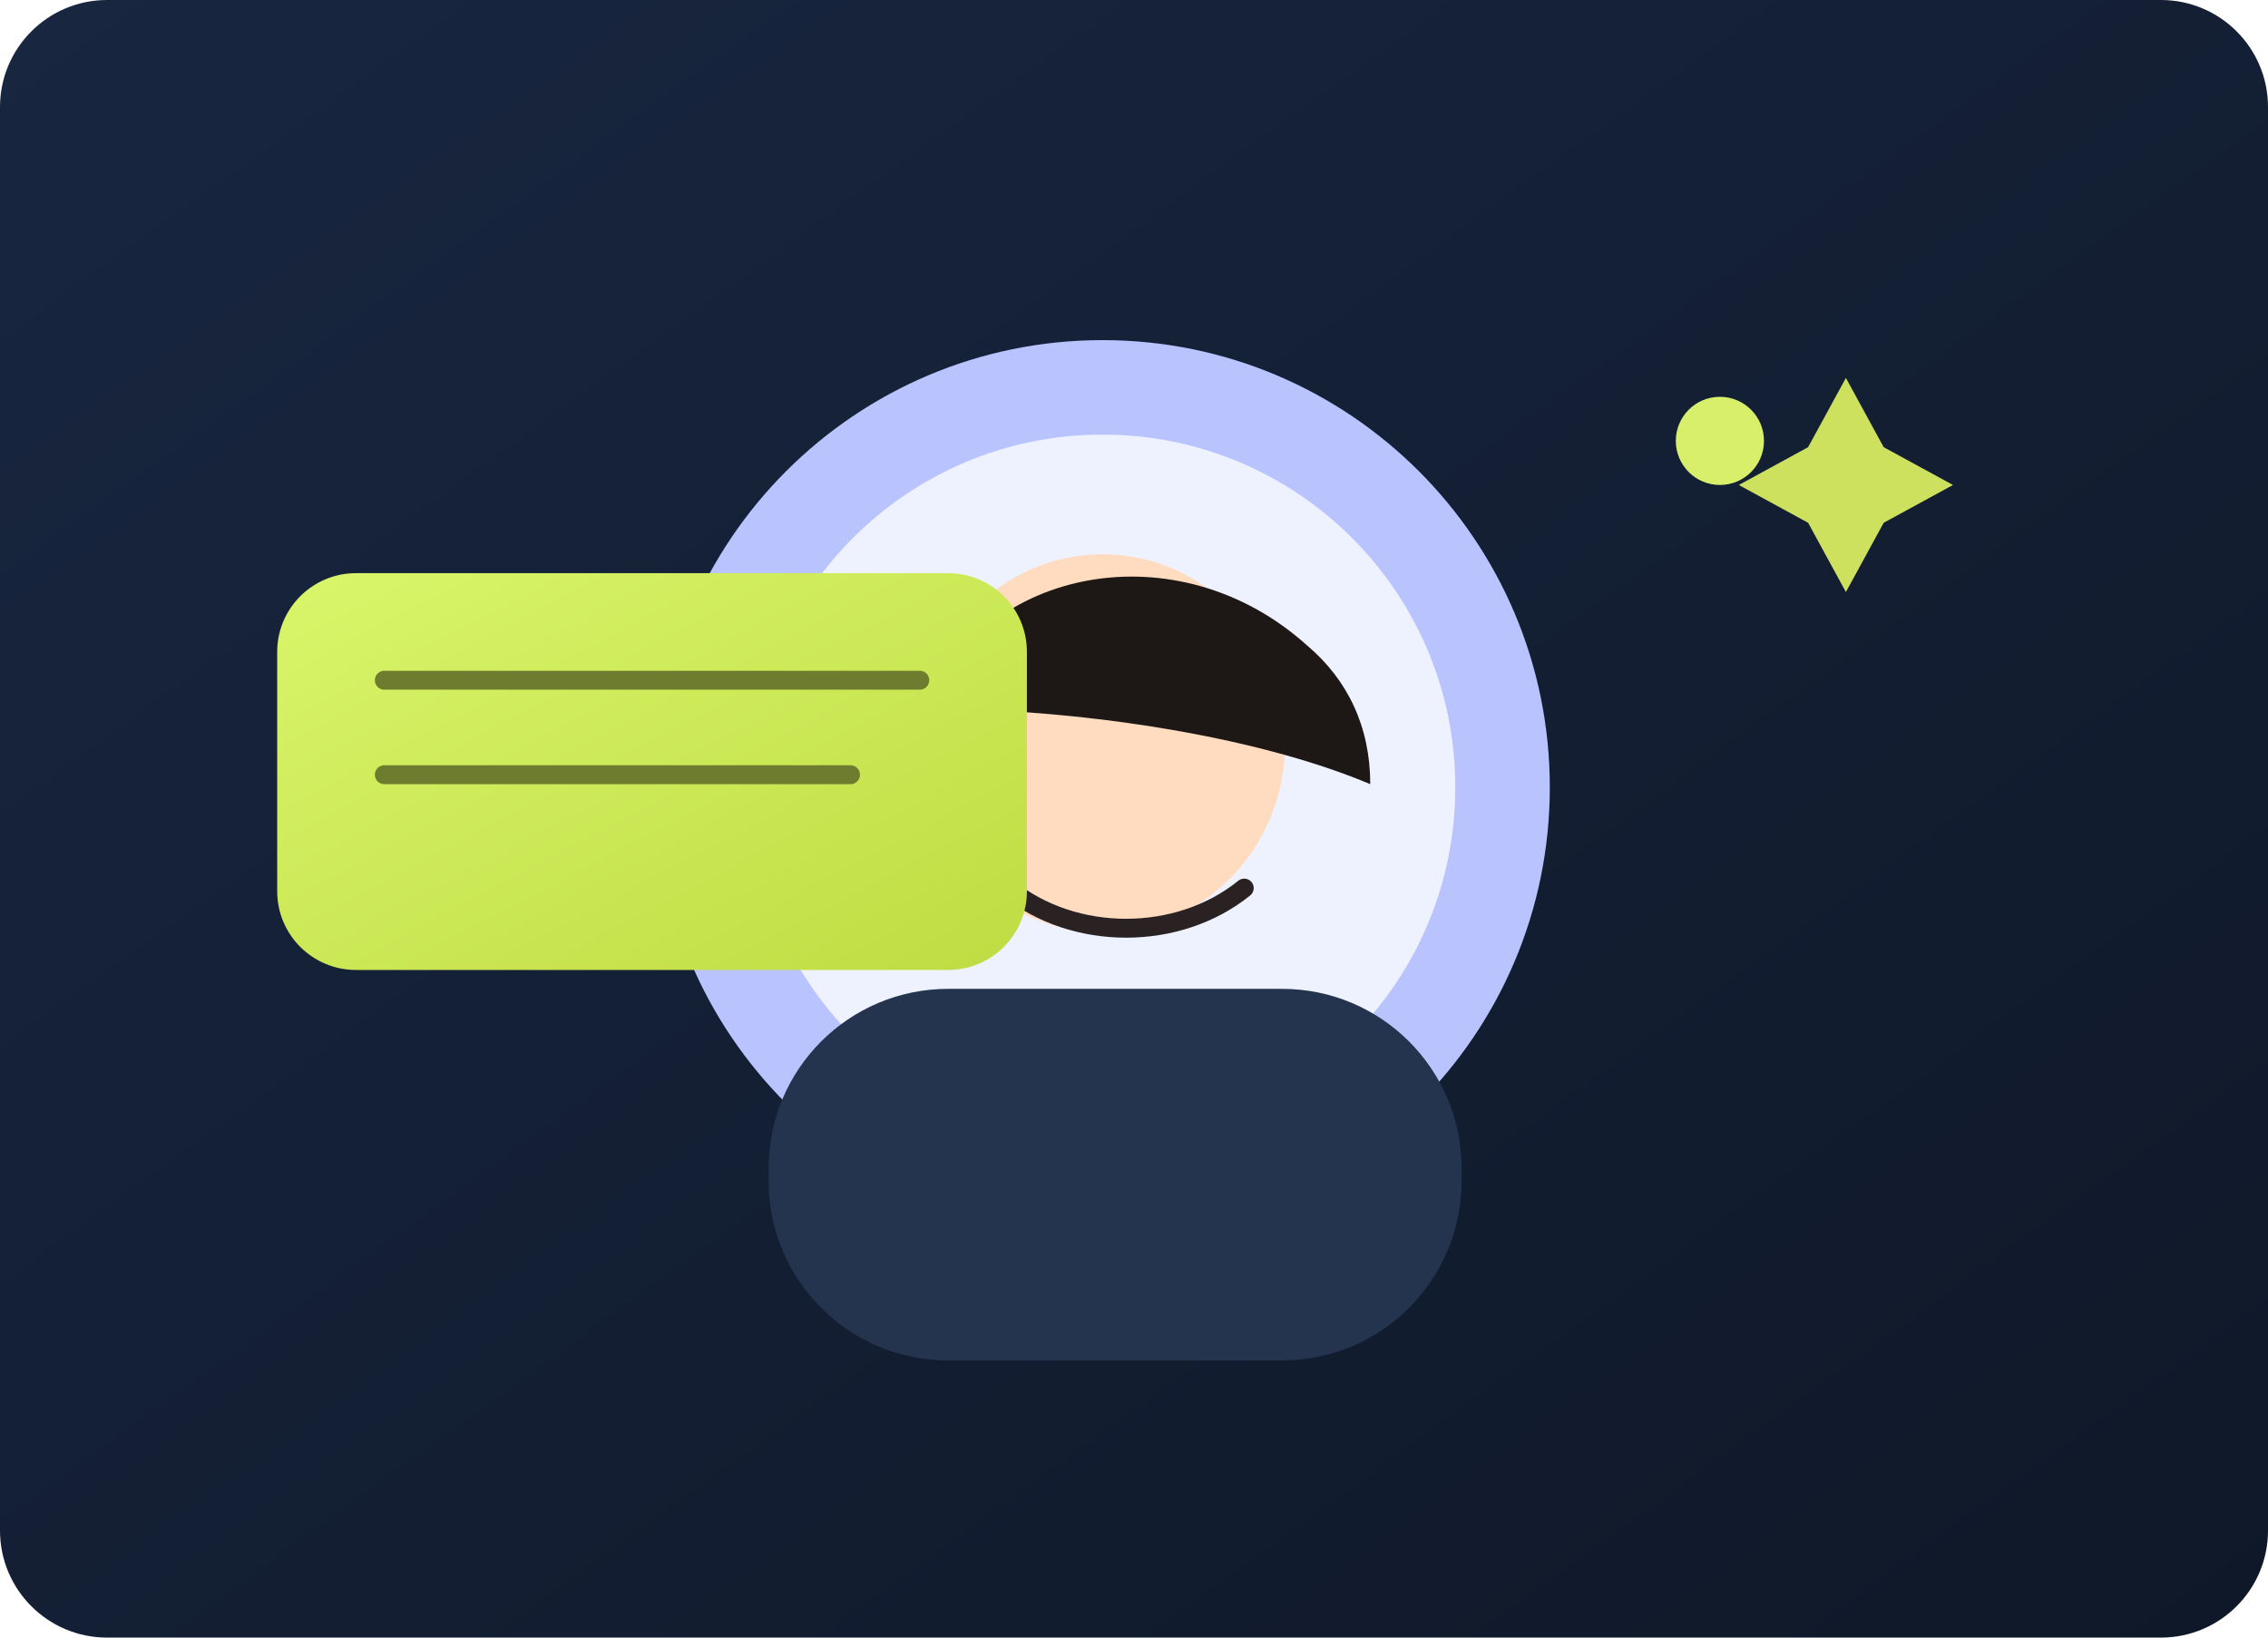
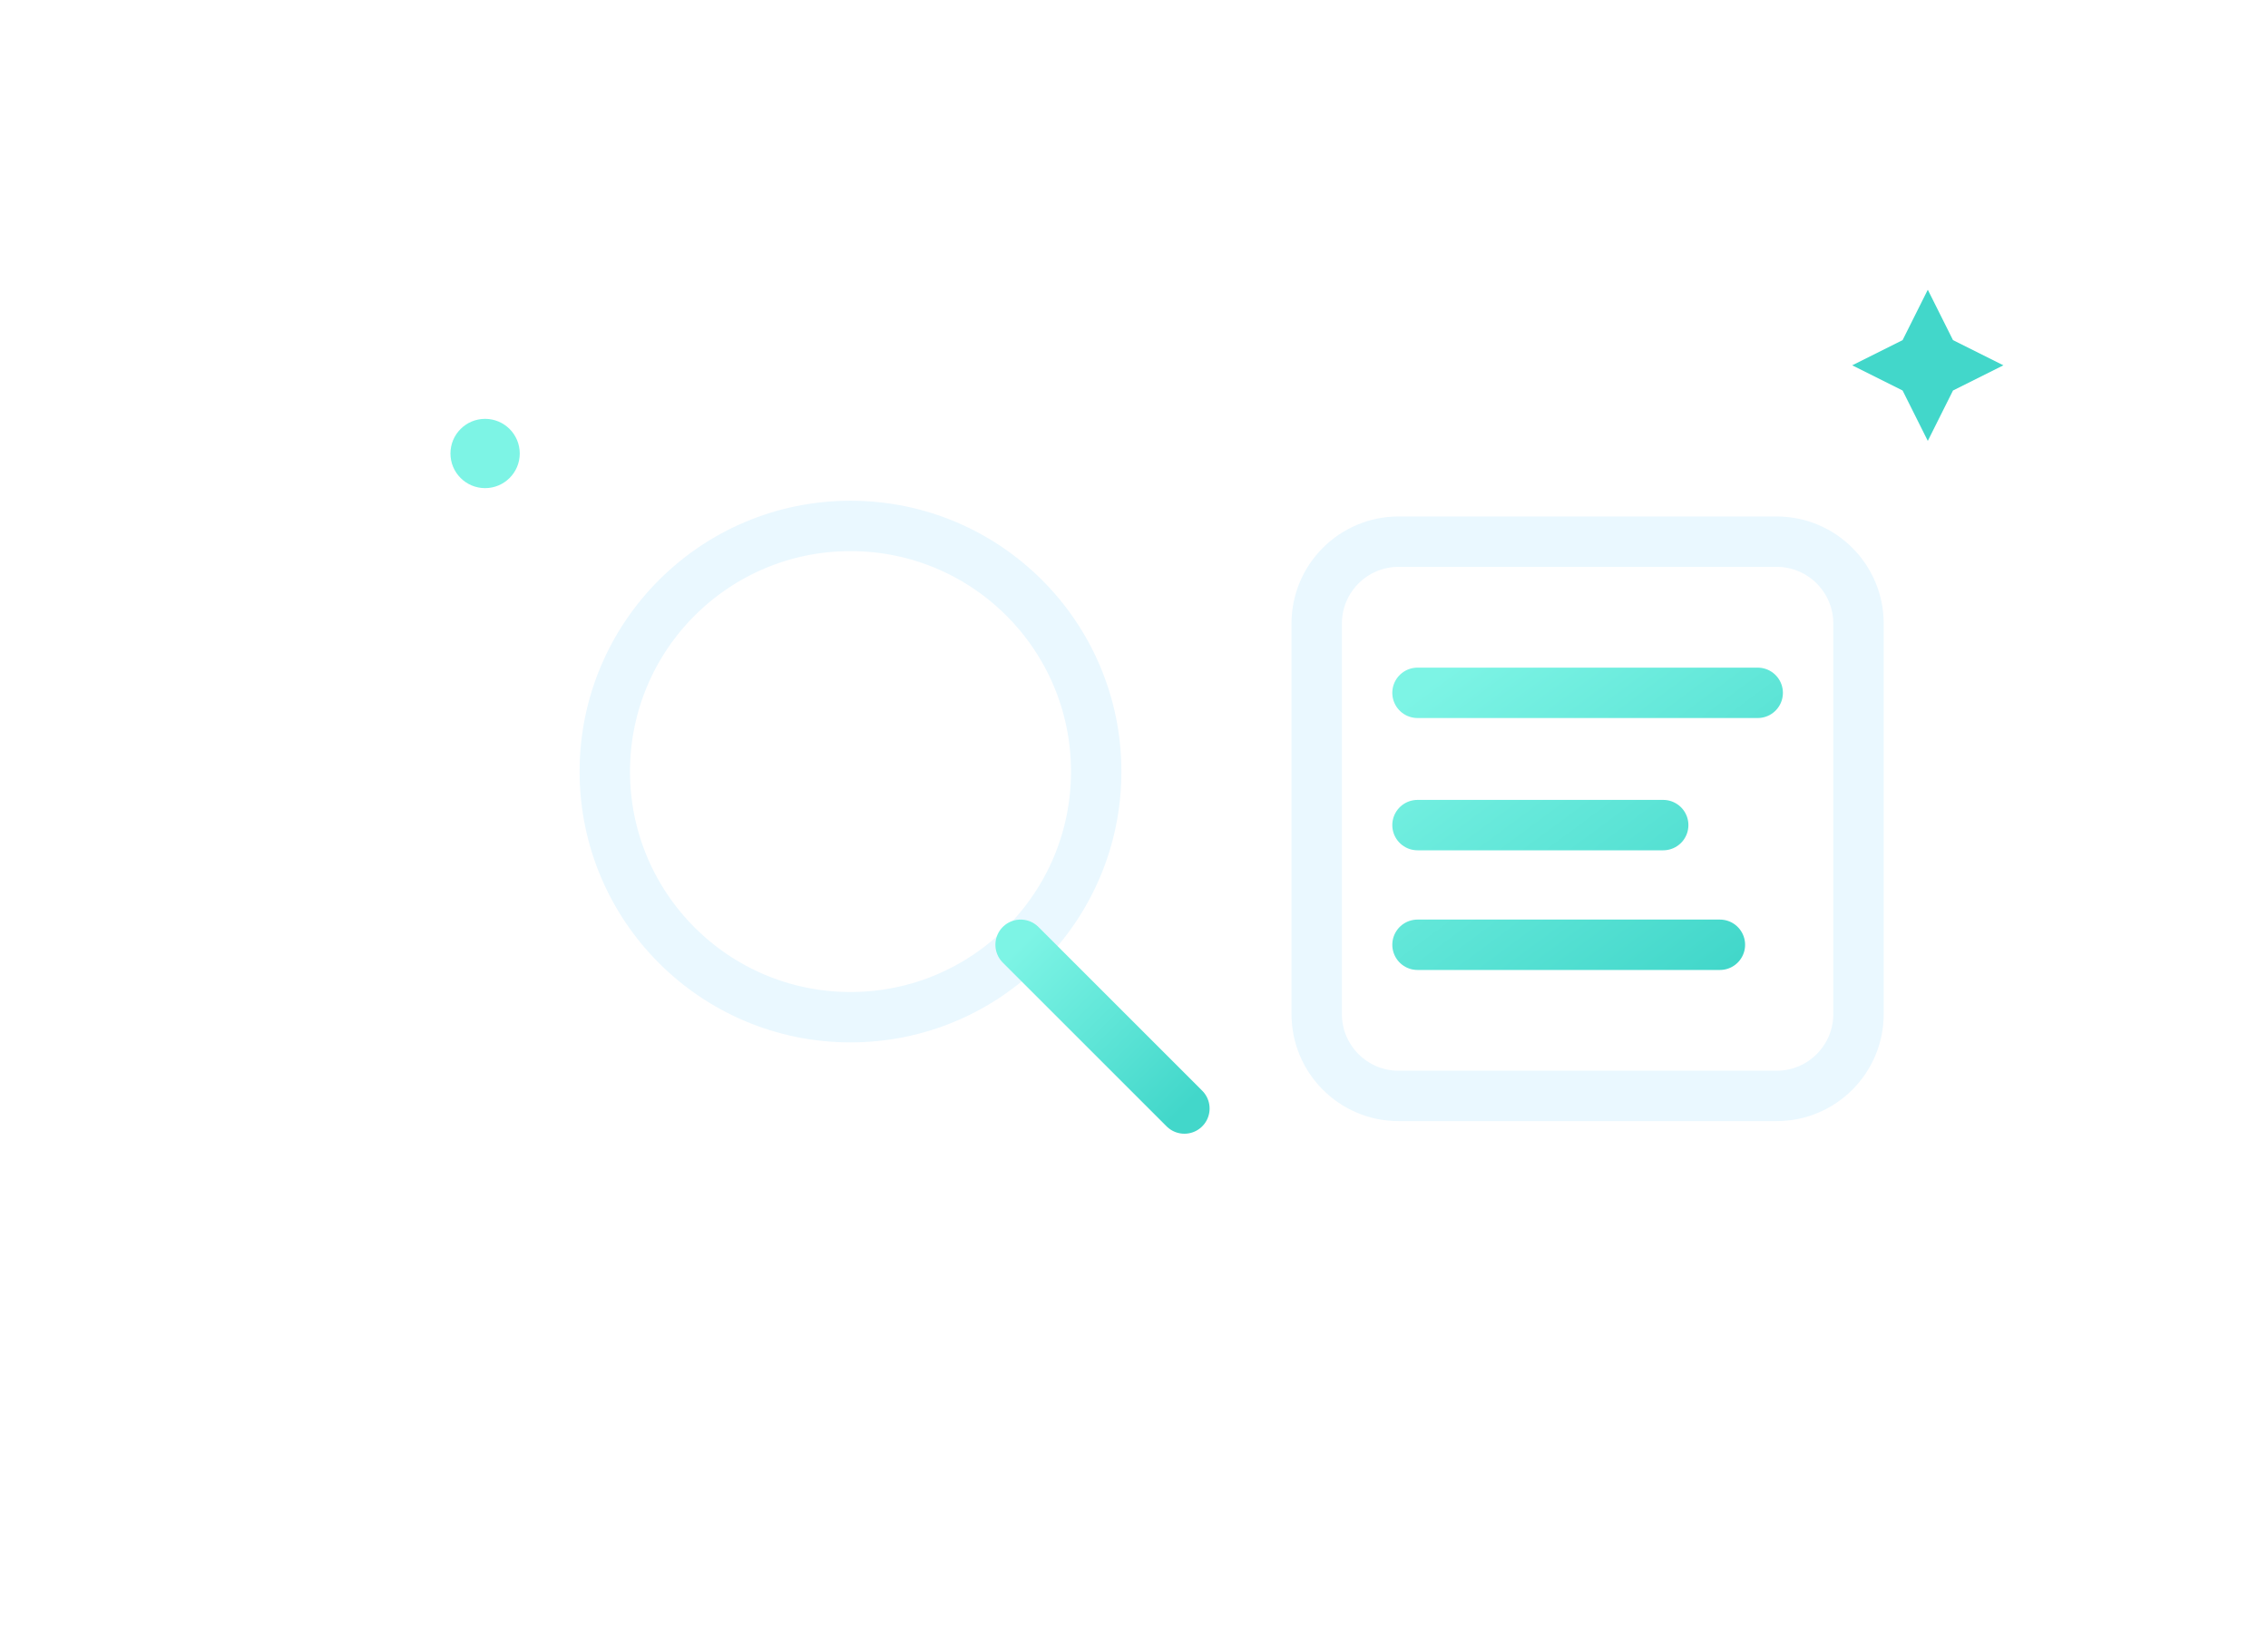
- <svg xmlns="http://www.w3.org/2000/svg" viewBox="0 0 720 520" role="img" aria-label="Coach che analizza la partenza del percorso">
+ <svg xmlns="http://www.w3.org/2000/svg" viewBox="0 0 720 520" role="img" aria-label="Valutazione iniziale personalizzata">
  <defs>
-     <linearGradient id="bg1" x1="0" y1="0" x2="1" y2="1">
-       <stop offset="0" stop-color="#182640" />
-       <stop offset="1" stop-color="#0f1828" />
-     </linearGradient>
-     <linearGradient id="lime" x1="0" y1="0" x2="1" y2="1">
-       <stop offset="0" stop-color="#d9f56a" />
-       <stop offset="1" stop-color="#bfdc43" />
+     <linearGradient id="aqua01" x1="0" y1="0" x2="1" y2="1">
+       <stop offset="0" stop-color="#7df4e5" />
+       <stop offset="1" stop-color="#42d7ca" />
    </linearGradient>
    <style>
-       .float{animation:float 4.2s ease-in-out infinite}
-       .spark{animation:blink 2.1s ease-in-out infinite}
-       .msg{animation:pop 3.3s ease-in-out infinite}
-       @keyframes float{0%,100%{transform:translateY(0)}50%{transform:translateY(-8px)}}
-       @keyframes blink{0%,100%{opacity:.55;transform:scale(.9)}50%{opacity:1;transform:scale(1.08)}}
-       @keyframes pop{0%,100%{transform:translateX(0)}50%{transform:translateX(8px)}}
+       .ln{fill:none;stroke-linecap:round;stroke-linejoin:round;vector-effect:non-scaling-stroke}
+       .w{stroke:#eaf8ff;stroke-width:16}
+       .a{stroke:url(#aqua01);stroke-width:16}
+       .p{animation:float 4s ease-in-out infinite}
+       .s{animation:pulse 2s ease-in-out infinite}
+       @keyframes float{0%,100%{transform:translateY(0)}50%{transform:translateY(-9px)}}
+       @keyframes pulse{0%,100%{opacity:.55;transform:scale(.94)}50%{opacity:1;transform:scale(1.06)}}
    </style>
  </defs>
-   <rect width="720" height="520" rx="34" fill="url(#bg1)" />
-   <g class="float" transform-origin="350px 250px">
-     <circle cx="350" cy="250" r="142" fill="#b9c4ff" />
-     <circle cx="350" cy="250" r="112" fill="#eef2ff" />
-     <ellipse cx="350" cy="236" rx="58" ry="60" fill="#ffdcbf" />
-     <path d="M294 225c18-45 80-57 121-20 13 11 20 26 20 44-38-16-95-24-141-24z" fill="#1d1716" />
-     <path d="M320 282c21 17 54 17 75 0" stroke="#2a2222" stroke-width="6" stroke-linecap="round" fill="none" />
-     <rect x="244" y="314" width="220" height="118" rx="57" fill="#24334e" />
+   <g class="p" transform-origin="360 250">
+     <circle cx="270" cy="245" r="78" class="ln w" />
+     <path d="M324 300l52 52" class="ln a" />
  </g>
-   <g class="msg" transform-origin="202px 242px">
-     <rect x="88" y="182" width="238" height="126" rx="25" fill="url(#lime)" />
-     <path d="M122 216h170M122 246h148" stroke="#6d7c2e" stroke-width="6" stroke-linecap="round" />
+   <g transform-origin="500 260" class="p" style="animation-delay:.2s">
+     <rect x="418" y="172" width="172" height="176" rx="26" class="ln w" />
+     <path d="M450 220h108M450 262h78M450 300h96" class="ln a" />
  </g>
-   <g class="spark" transform-origin="586px 145px">
-     <circle cx="546" cy="140" r="14" fill="#d7ef6a" />
-     <path d="M586 120l12 22 22 12-22 12-12 22-12-22-22-12 22-12z" fill="#cde15e" />
+   <g class="s" transform-origin="154 144">
+     <circle cx="154" cy="144" r="11" fill="#7df4e5" />
+   </g>
+   <g class="s" transform-origin="612 112" style="animation-delay:.5s">
+     <path d="M612 92l8 16 16 8-16 8-8 16-8-16-16-8 16-8z" fill="#42d7ca" />
  </g>
</svg>
